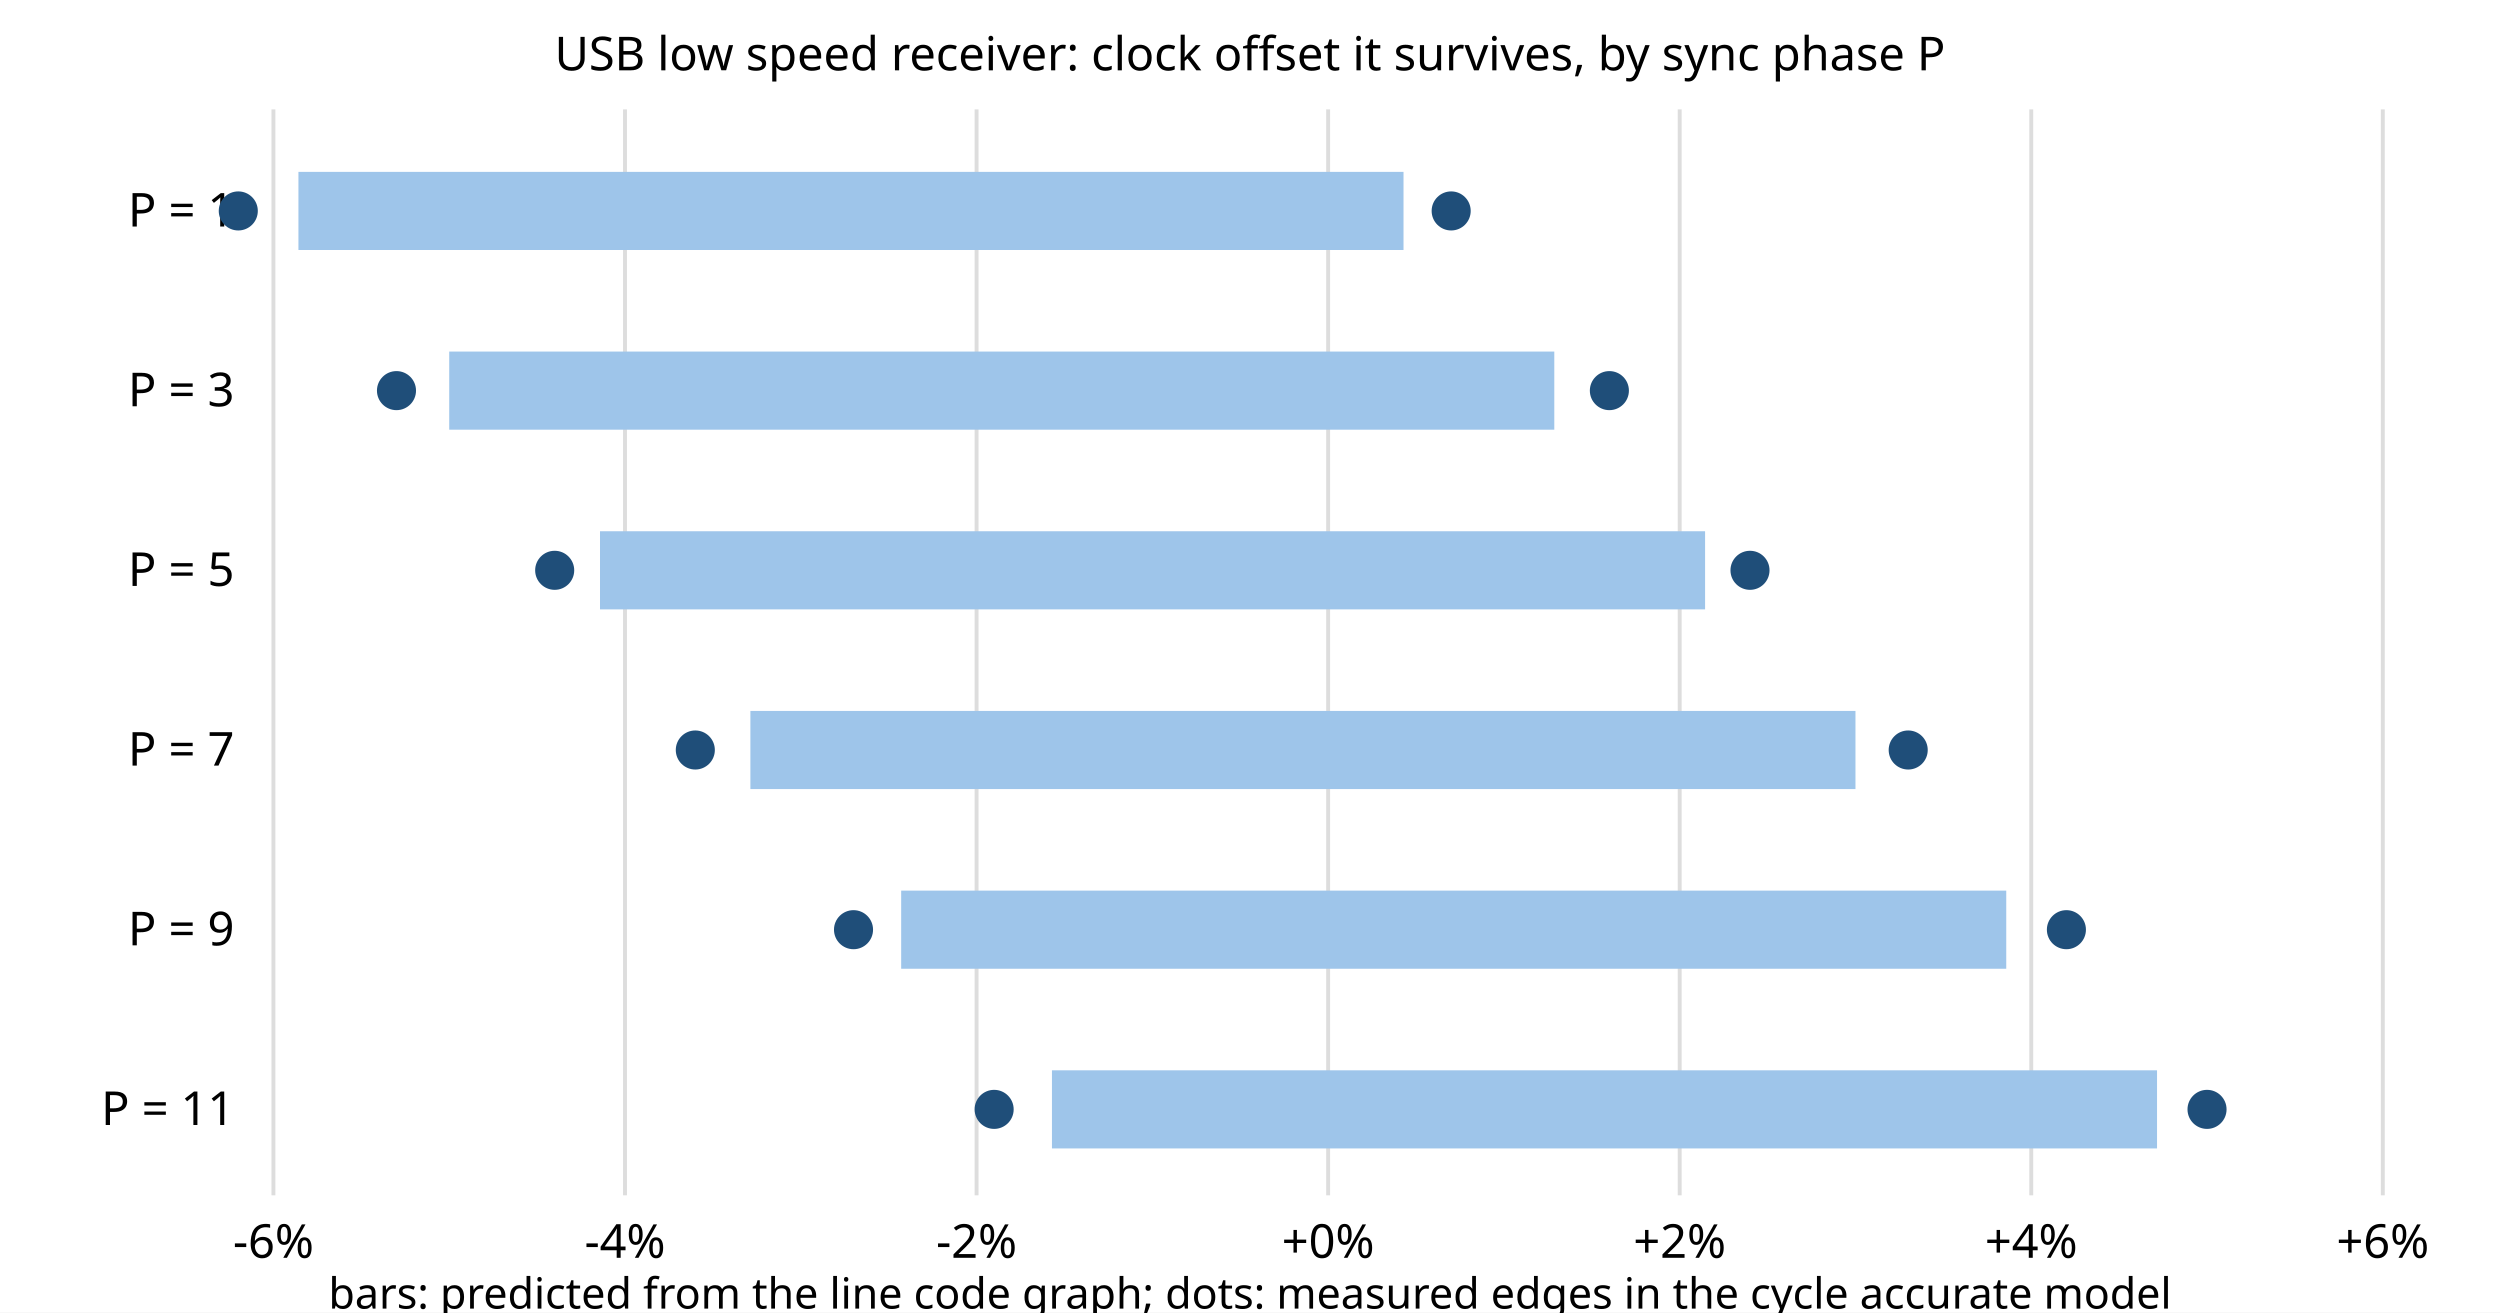
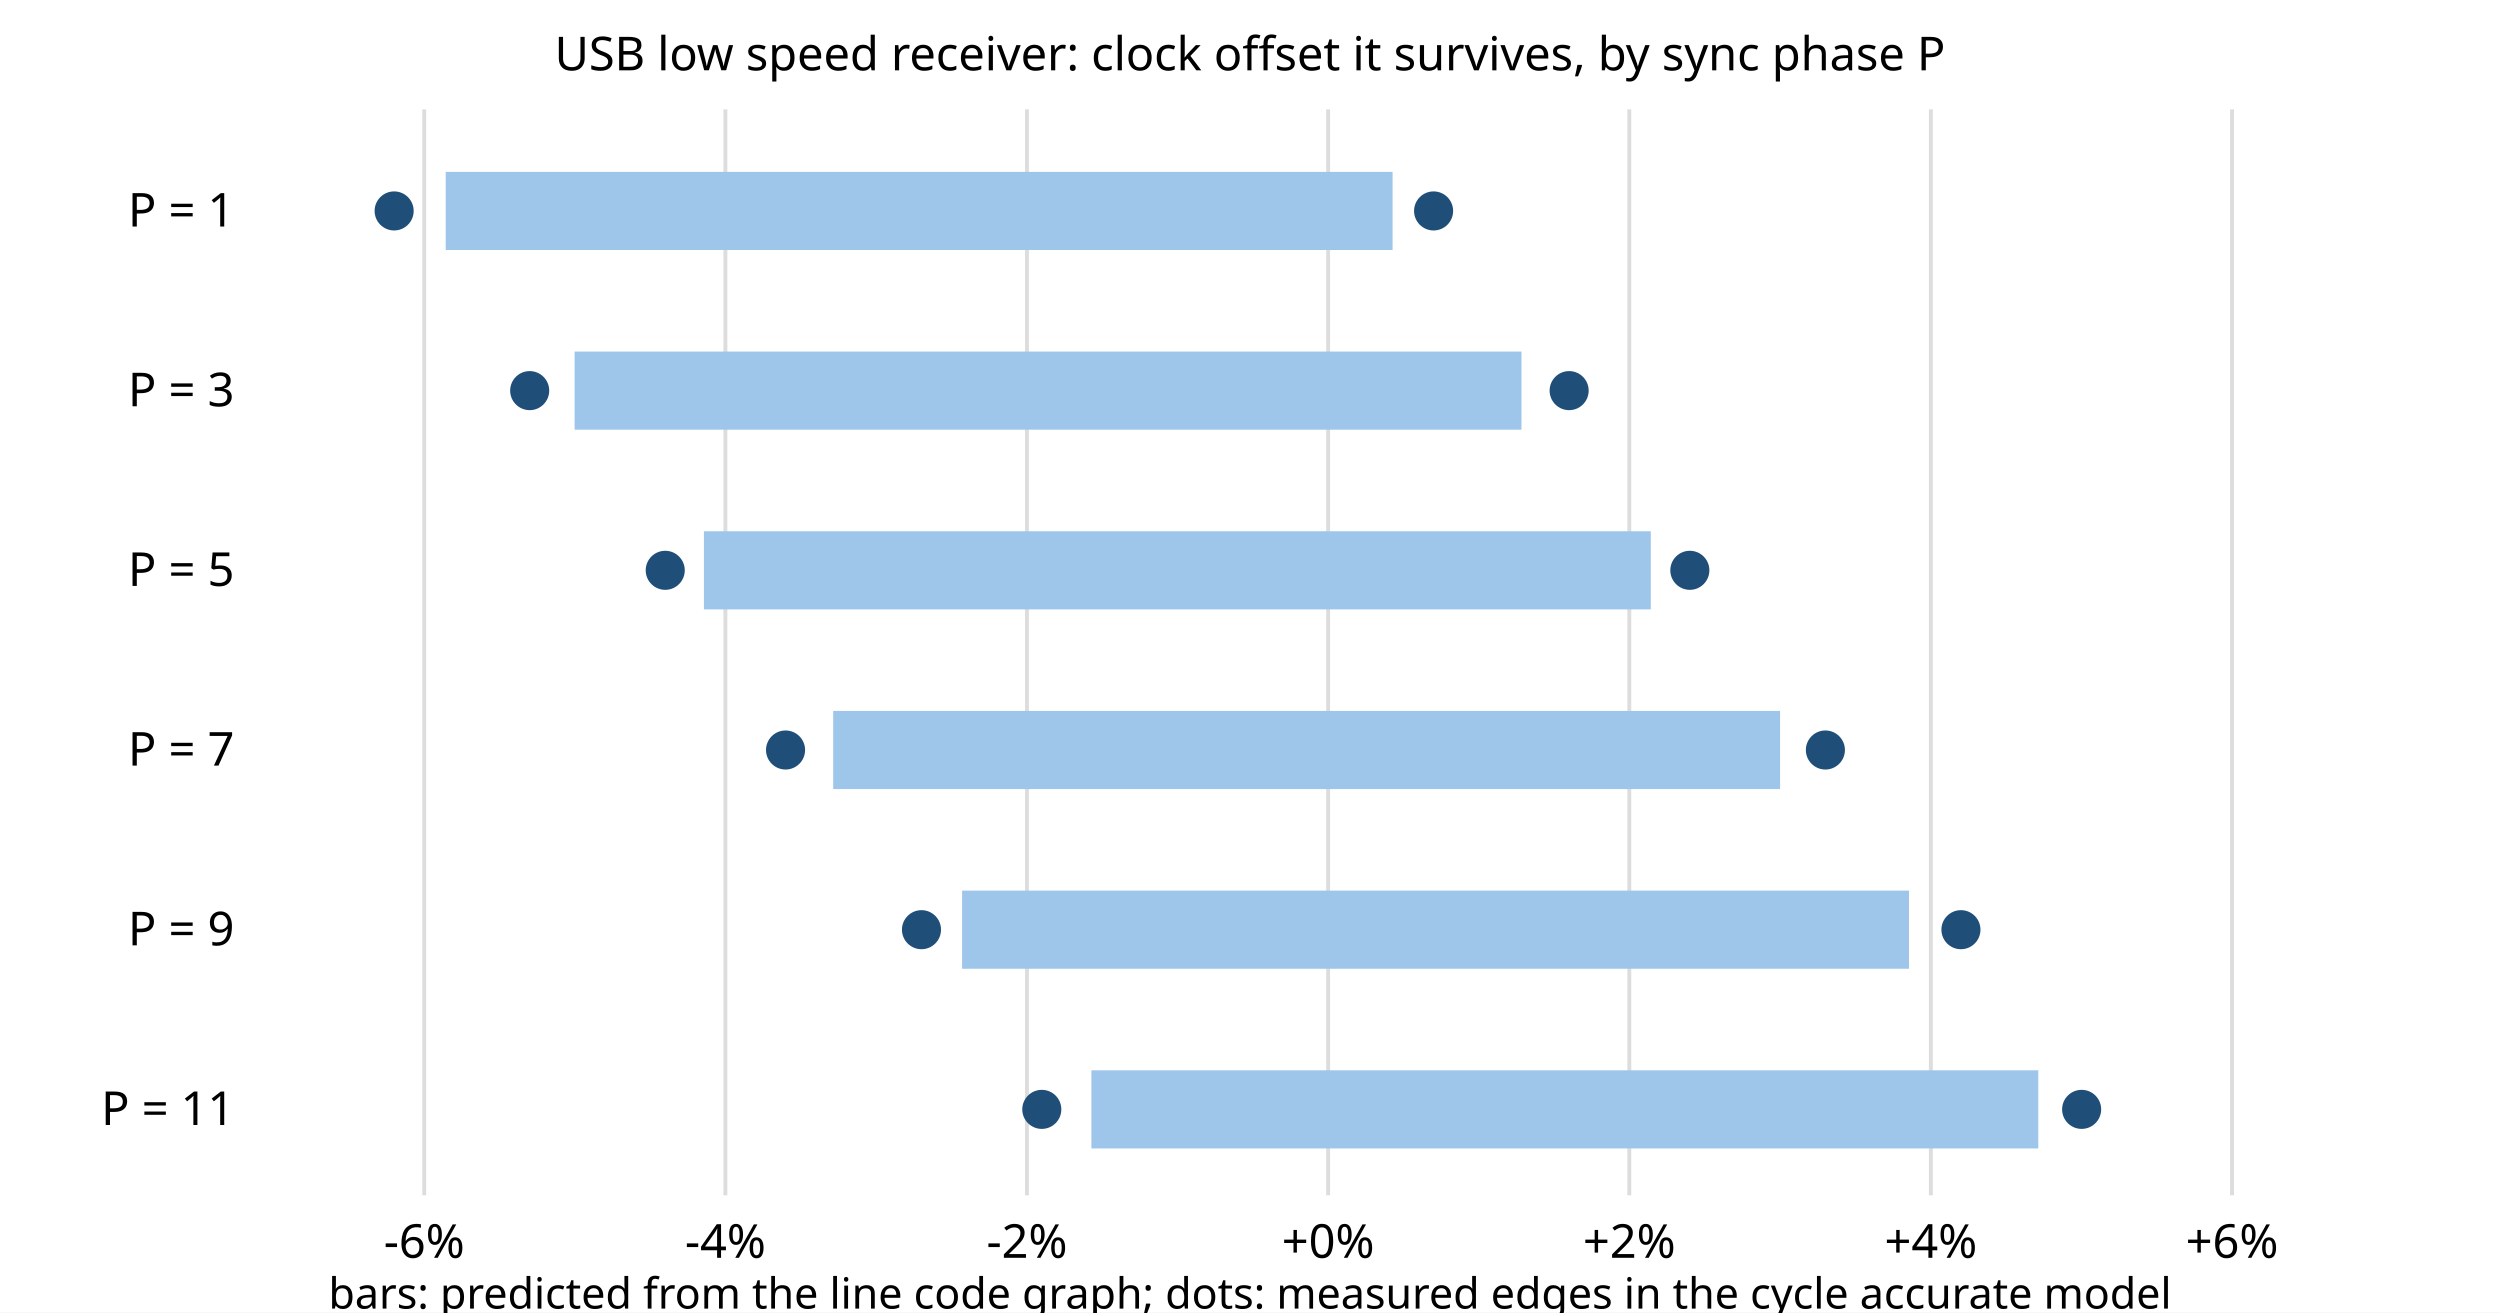
<svg xmlns="http://www.w3.org/2000/svg" width="640" height="336" font-family="sans-serif" font-size="12">
  <rect width="100%" height="100%" fill="white" />
  <text x="320.0" y="18" text-anchor="middle">USB low speed receiver: clock offset it survives, by sync phase P</text>
-   <line x1="70.0" y1="28" x2="70.0" y2="306" stroke="#ddd" />
-   <text x="70.0" y="322" text-anchor="middle">-6%</text>
-   <line x1="160.0" y1="28" x2="160.0" y2="306" stroke="#ddd" />
-   <text x="160.0" y="322" text-anchor="middle">-4%</text>
-   <line x1="250.0" y1="28" x2="250.0" y2="306" stroke="#ddd" />
-   <text x="250.0" y="322" text-anchor="middle">-2%</text>
+   <line x1="108.6" y1="28" x2="108.6" y2="306" stroke="#ddd" />
+   <text x="108.6" y="322" text-anchor="middle">-6%</text>
+   <line x1="185.7" y1="28" x2="185.7" y2="306" stroke="#ddd" />
+   <text x="185.7" y="322" text-anchor="middle">-4%</text>
+   <line x1="262.9" y1="28" x2="262.9" y2="306" stroke="#ddd" />
+   <text x="262.9" y="322" text-anchor="middle">-2%</text>
  <line x1="340.0" y1="28" x2="340.0" y2="306" stroke="#ddd" />
  <text x="340.0" y="322" text-anchor="middle">+0%</text>
-   <line x1="430.0" y1="28" x2="430.0" y2="306" stroke="#ddd" />
-   <text x="430.0" y="322" text-anchor="middle">+2%</text>
-   <line x1="520.0" y1="28" x2="520.0" y2="306" stroke="#ddd" />
-   <text x="520.0" y="322" text-anchor="middle">+4%</text>
-   <line x1="610.0" y1="28" x2="610.0" y2="306" stroke="#ddd" />
-   <text x="610.0" y="322" text-anchor="middle">+6%</text>
+   <line x1="417.1" y1="28" x2="417.1" y2="306" stroke="#ddd" />
+   <text x="417.1" y="322" text-anchor="middle">+2%</text>
+   <line x1="494.3" y1="28" x2="494.3" y2="306" stroke="#ddd" />
+   <text x="494.3" y="322" text-anchor="middle">+4%</text>
+   <line x1="571.4" y1="28" x2="571.4" y2="306" stroke="#ddd" />
+   <text x="571.4" y="322" text-anchor="middle">+6%</text>
  <text x="60" y="58" text-anchor="end">P = 1</text>
-   <rect x="76.4" y="44" width="282.9" height="20" fill="#9ec5ea" />
-   <circle cx="61.0" cy="54" r="5" fill="#1f4e79" />
-   <circle cx="371.5" cy="54" r="5" fill="#1f4e79" />
+   <rect x="114.1" y="44" width="242.4" height="20" fill="#9ec5ea" />
+   <circle cx="100.9" cy="54" r="5" fill="#1f4e79" />
+   <circle cx="367.0" cy="54" r="5" fill="#1f4e79" />
  <text x="60" y="104" text-anchor="end">P = 3</text>
-   <rect x="115.0" y="90" width="282.9" height="20" fill="#9ec5ea" />
-   <circle cx="101.5" cy="100" r="5" fill="#1f4e79" />
-   <circle cx="412.0" cy="100" r="5" fill="#1f4e79" />
+   <rect x="147.1" y="90" width="242.4" height="20" fill="#9ec5ea" />
+   <circle cx="135.6" cy="100" r="5" fill="#1f4e79" />
+   <circle cx="401.7" cy="100" r="5" fill="#1f4e79" />
  <text x="60" y="150" text-anchor="end">P = 5</text>
-   <rect x="153.6" y="136" width="282.9" height="20" fill="#9ec5ea" />
-   <circle cx="142.0" cy="146" r="5" fill="#1f4e79" />
-   <circle cx="448.0" cy="146" r="5" fill="#1f4e79" />
+   <rect x="180.2" y="136" width="242.4" height="20" fill="#9ec5ea" />
+   <circle cx="170.3" cy="146" r="5" fill="#1f4e79" />
+   <circle cx="432.6" cy="146" r="5" fill="#1f4e79" />
  <text x="60" y="196" text-anchor="end">P = 7</text>
-   <rect x="192.1" y="182" width="282.9" height="20" fill="#9ec5ea" />
-   <circle cx="178.0" cy="192" r="5" fill="#1f4e79" />
-   <circle cx="488.5" cy="192" r="5" fill="#1f4e79" />
+   <rect x="213.3" y="182" width="242.4" height="20" fill="#9ec5ea" />
+   <circle cx="201.1" cy="192" r="5" fill="#1f4e79" />
+   <circle cx="467.3" cy="192" r="5" fill="#1f4e79" />
  <text x="60" y="242" text-anchor="end">P = 9</text>
-   <rect x="230.7" y="228" width="282.9" height="20" fill="#9ec5ea" />
-   <circle cx="218.5" cy="238" r="5" fill="#1f4e79" />
-   <circle cx="529.0" cy="238" r="5" fill="#1f4e79" />
+   <rect x="246.3" y="228" width="242.4" height="20" fill="#9ec5ea" />
+   <circle cx="235.9" cy="238" r="5" fill="#1f4e79" />
+   <circle cx="502.0" cy="238" r="5" fill="#1f4e79" />
  <text x="60" y="288" text-anchor="end">P = 11</text>
-   <rect x="269.3" y="274" width="282.9" height="20" fill="#9ec5ea" />
-   <circle cx="254.5" cy="284" r="5" fill="#1f4e79" />
-   <circle cx="565.0" cy="284" r="5" fill="#1f4e79" />
+   <rect x="279.4" y="274" width="242.4" height="20" fill="#9ec5ea" />
+   <circle cx="266.7" cy="284" r="5" fill="#1f4e79" />
+   <circle cx="532.9" cy="284" r="5" fill="#1f4e79" />
  <text x="320.0" y="335" text-anchor="middle" font-size="11">bars: predicted from the line code graph; dots: measured edges in the cycle accurate model</text>
</svg>
